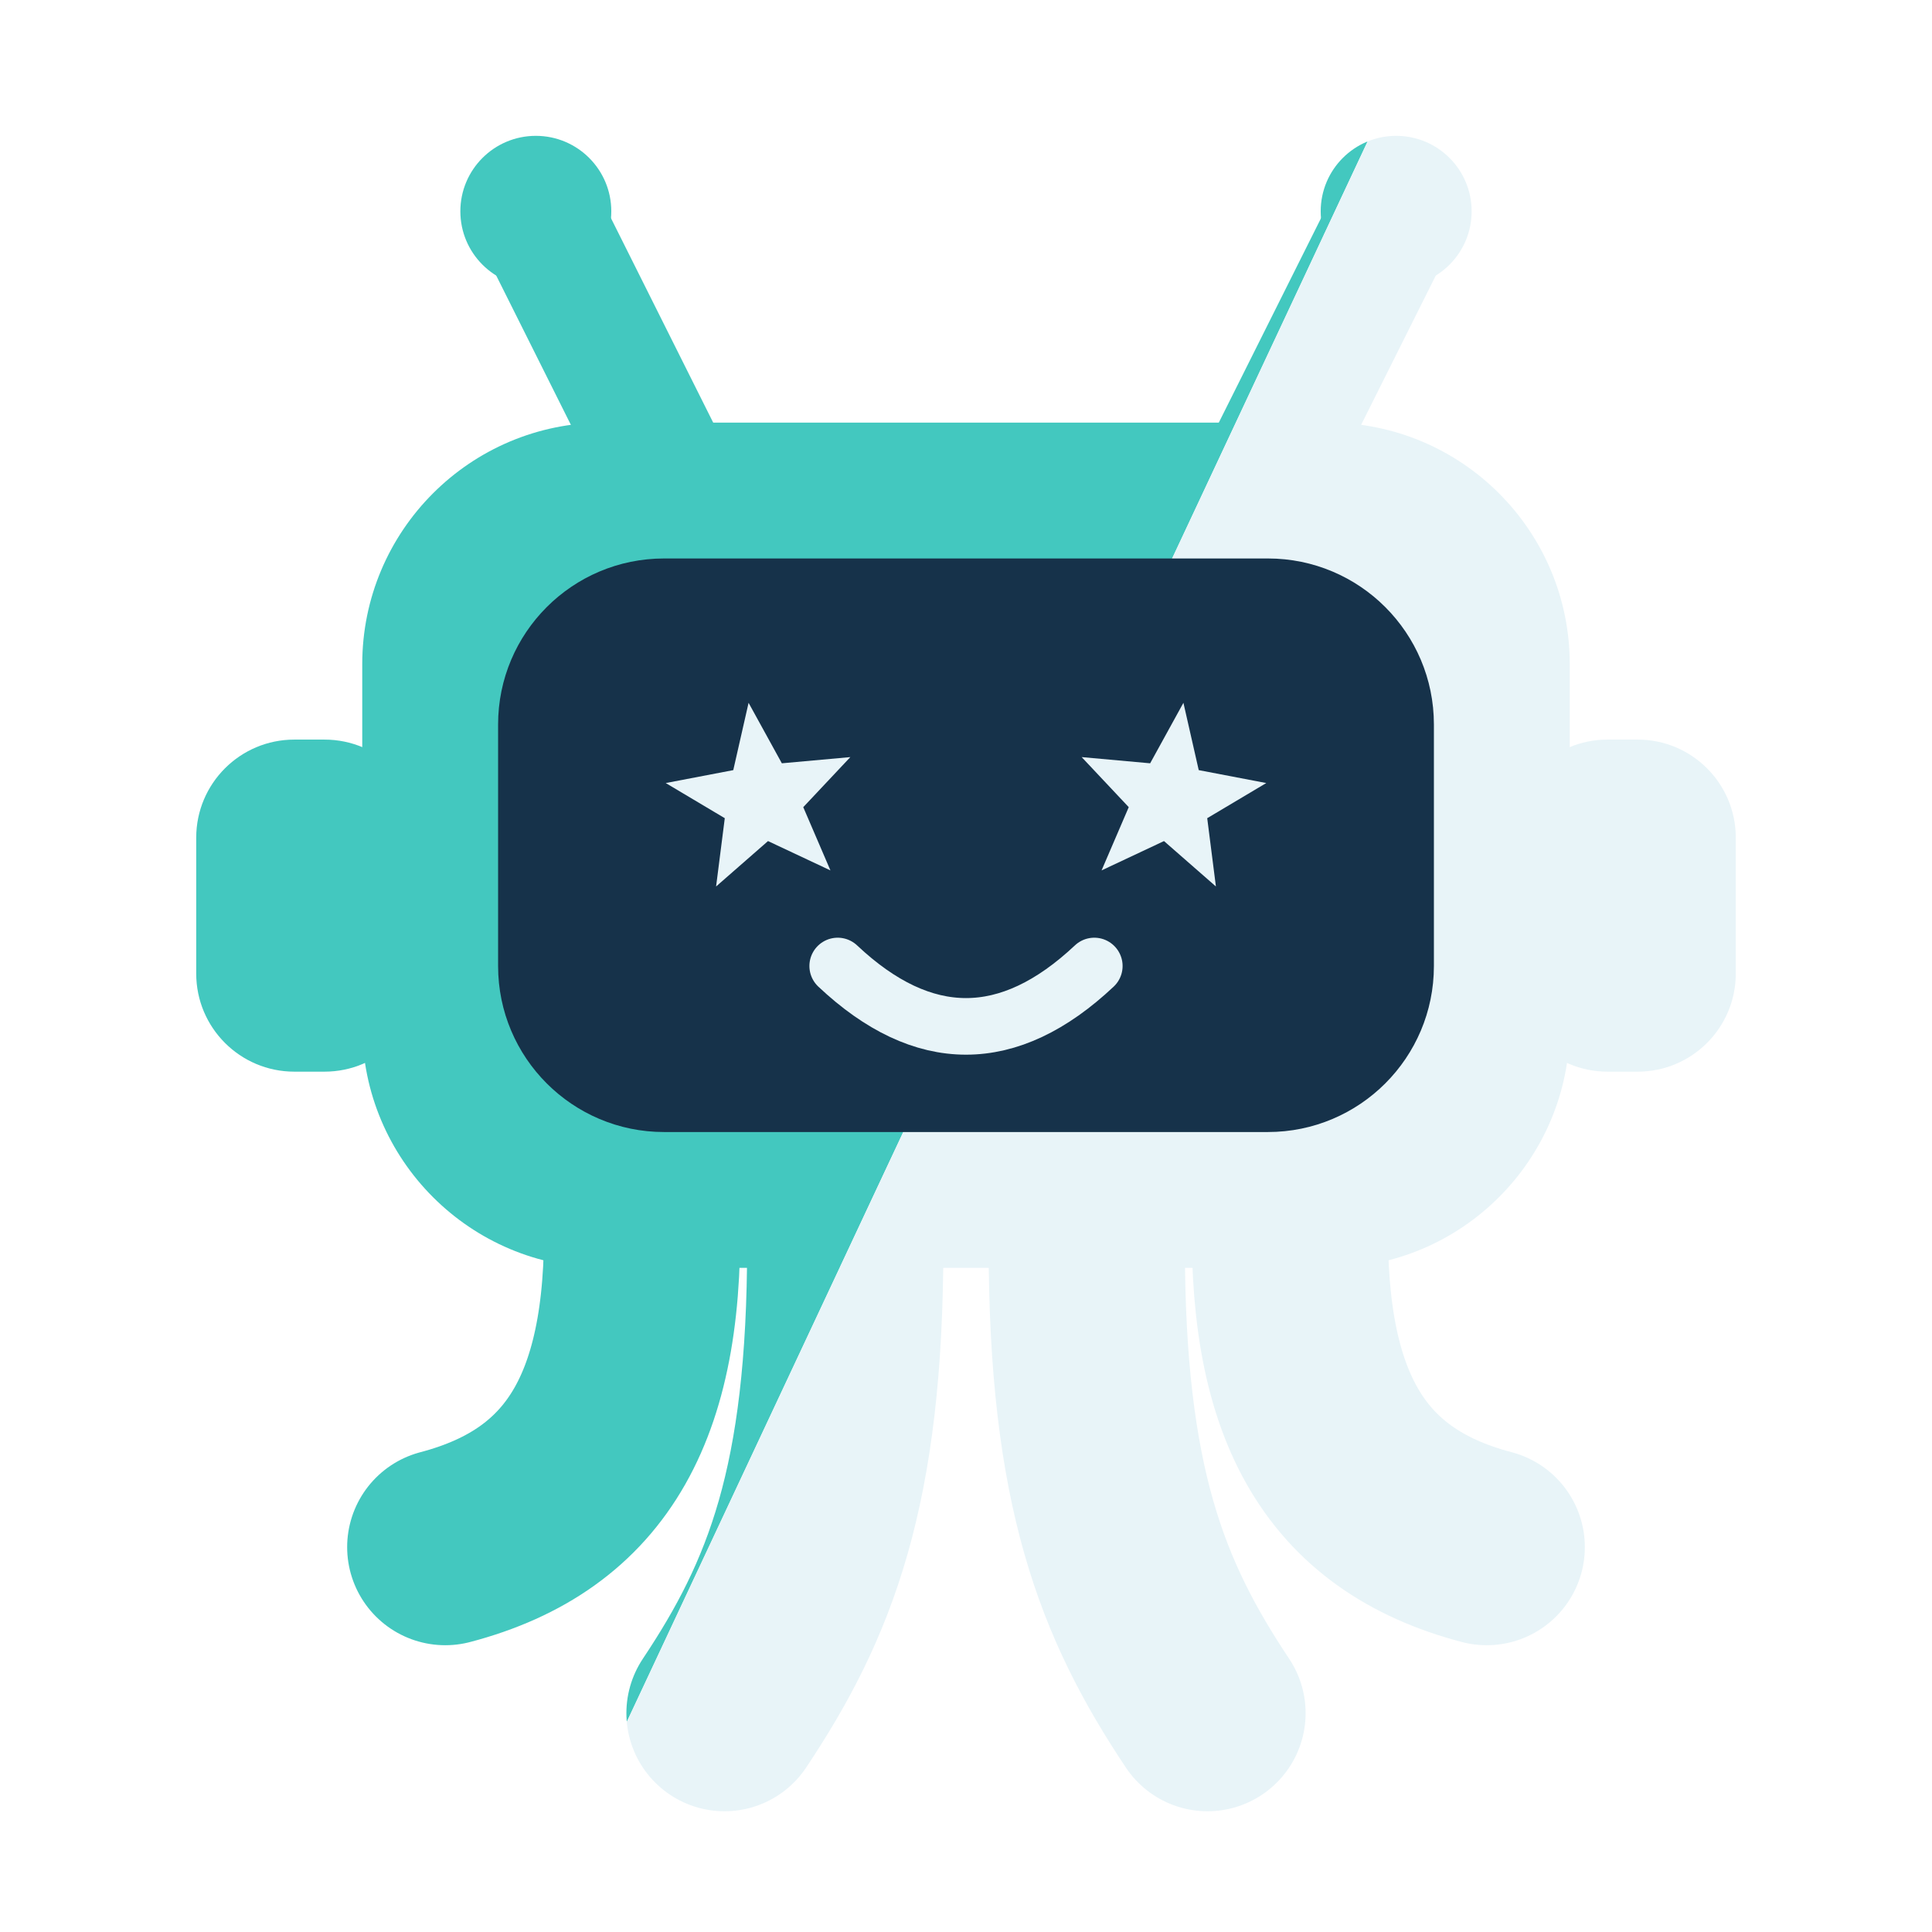
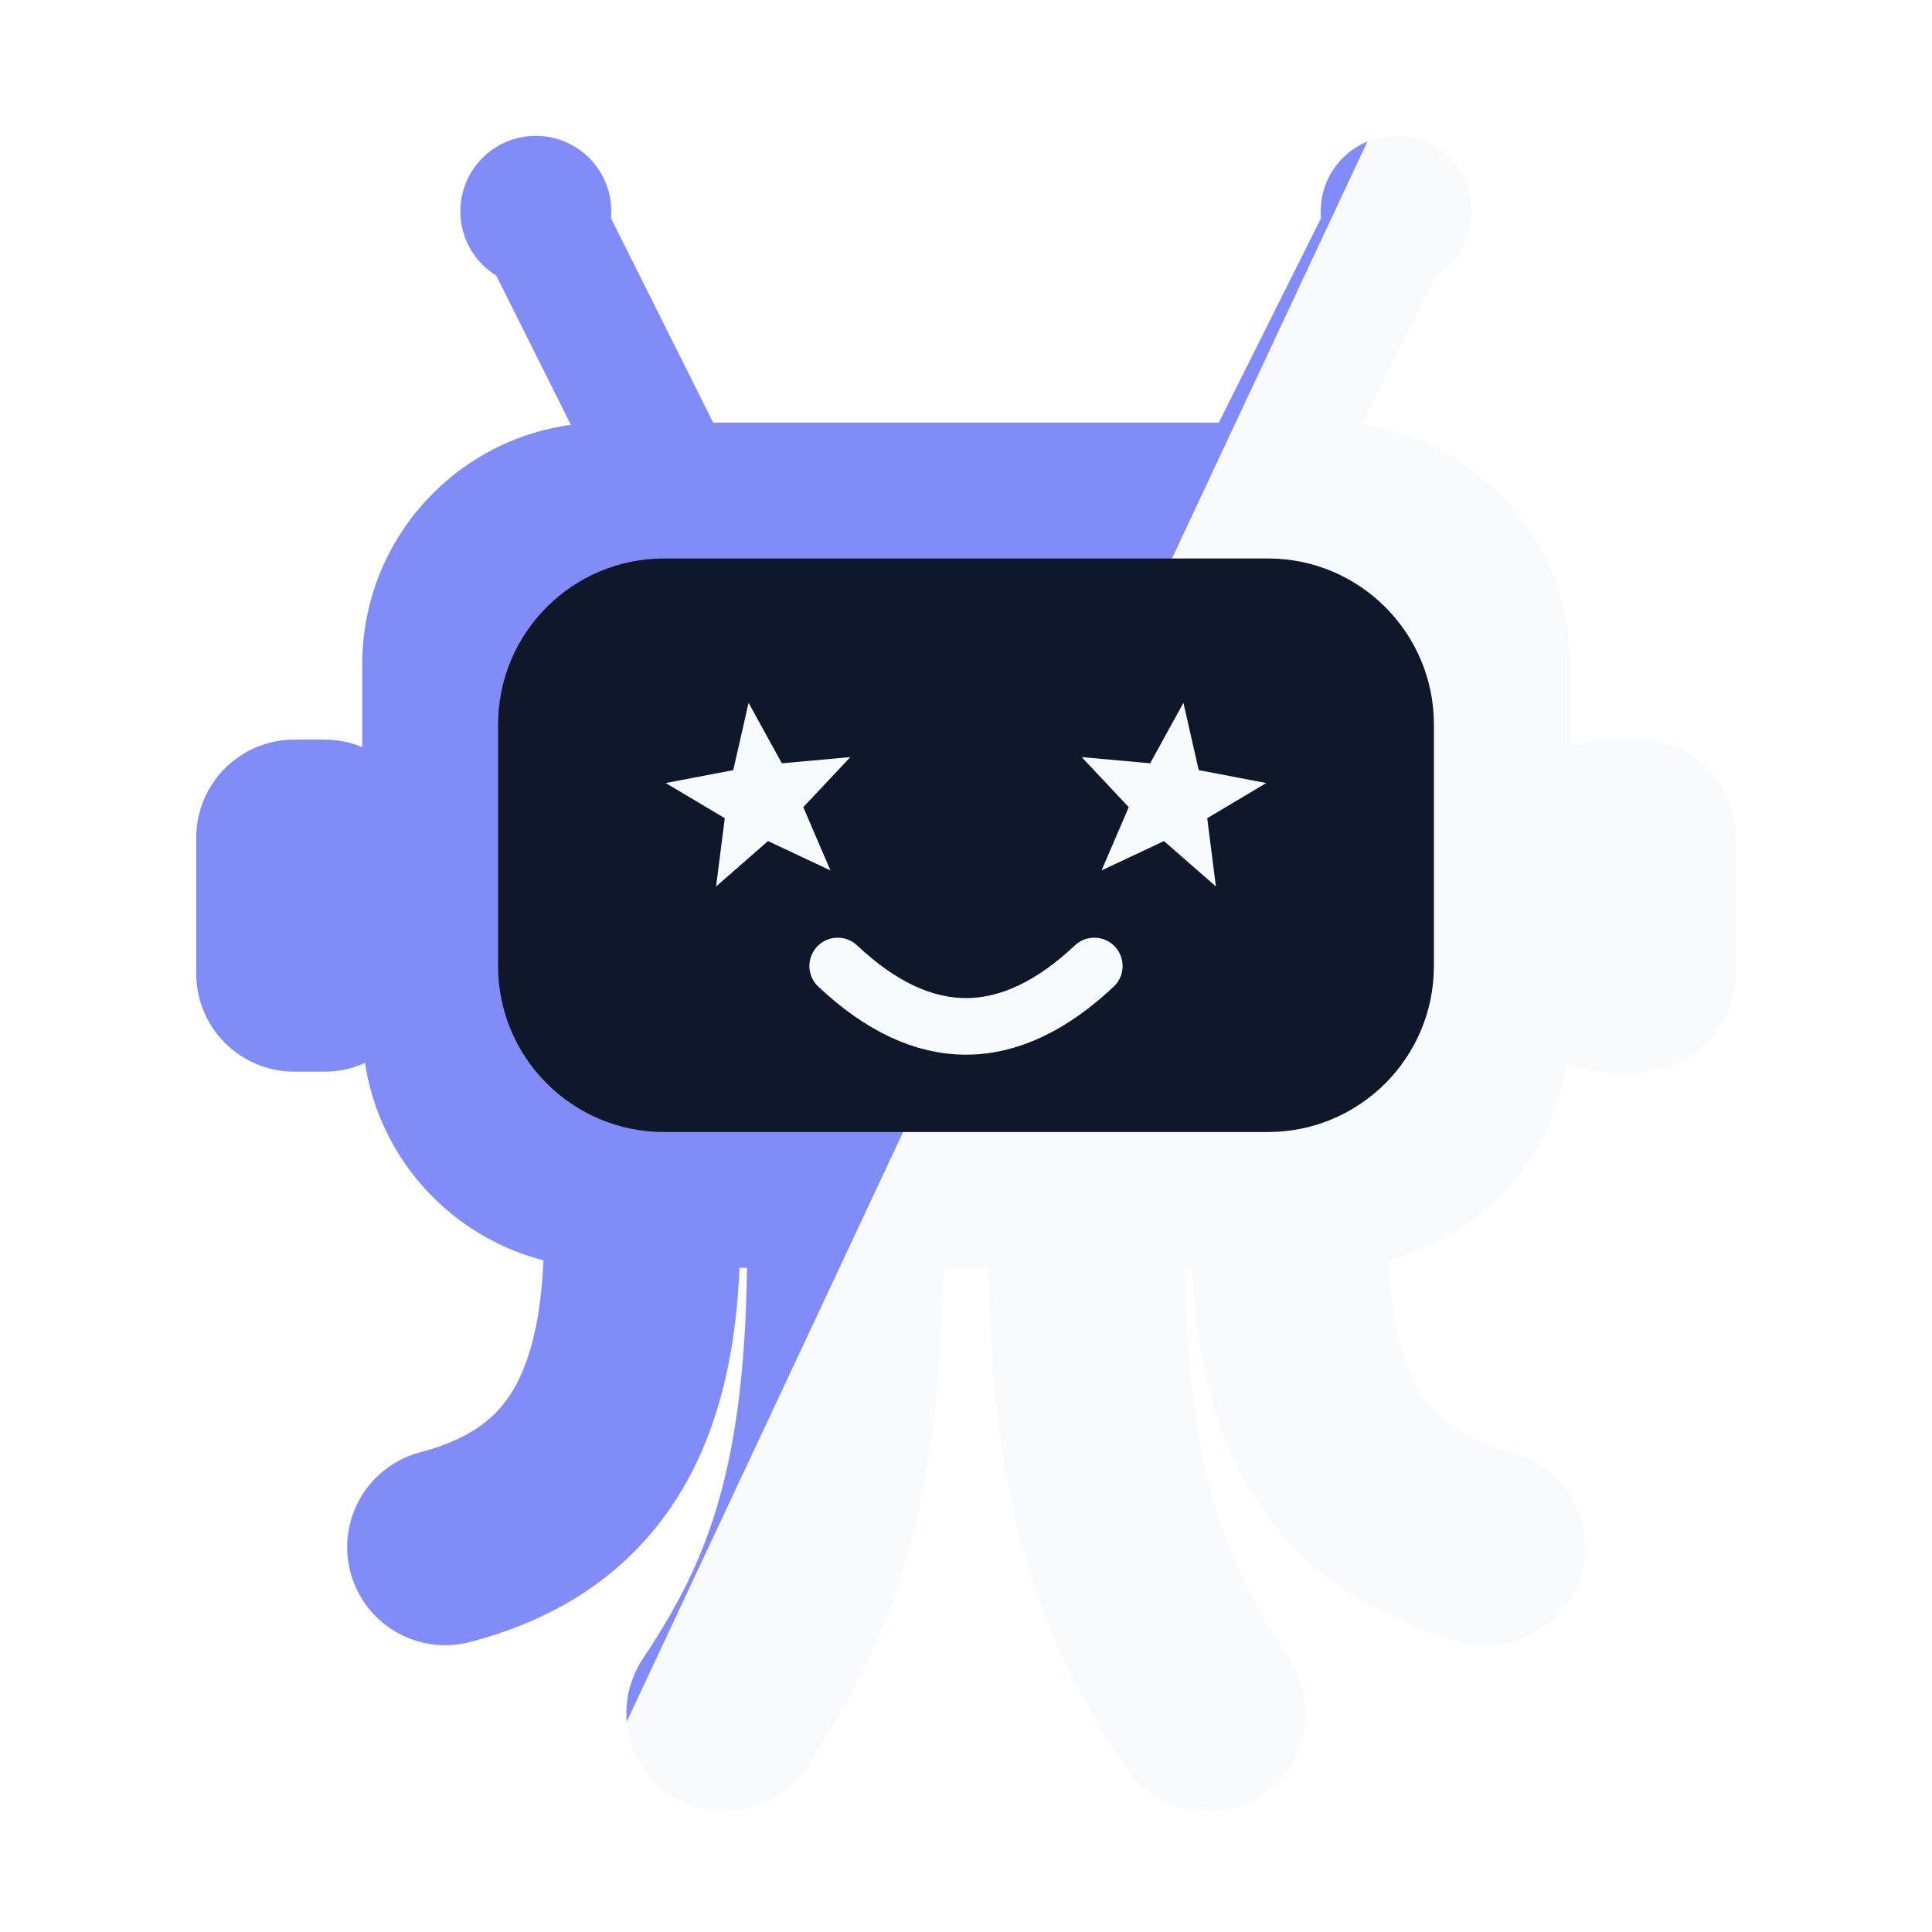
<svg xmlns="http://www.w3.org/2000/svg" viewBox="0 0 512 512" width="512" height="512">
  <defs>
    <clipPath id="cT">
      <polygon points="0,0 380,0 140,512 0,512" />
    </clipPath>
    <clipPath id="cN">
      <polygon points="380,0 512,0 512,512 140,512" />
    </clipPath>
  </defs>
  <g clip-path="url(#cT)">
-     <g stroke="#43C8BF" stroke-width="34" stroke-linecap="round" fill="none">
+     <g stroke="#818CF8" stroke-width="34" stroke-linecap="round" fill="none">
      <path d="M176,124 L142,56" />
      <path d="M336,124 L370,56" />
    </g>
-     <circle cx="142" cy="56" r="20" fill="#43C8BF" />
-     <circle cx="370" cy="56" r="20" fill="#43C8BF" />
-     <rect x="52" y="196" width="60" height="88" rx="26" fill="#43C8BF" />
-     <rect x="400" y="196" width="60" height="88" rx="26" fill="#43C8BF" />
-     <g stroke="#43C8BF" stroke-width="52" stroke-linecap="round" fill="none">
+     <circle cx="142" cy="56" r="20" fill="#818CF8" />
+     <circle cx="370" cy="56" r="20" fill="#818CF8" />
+     <rect x="52" y="196" width="60" height="88" rx="26" fill="#818CF8" />
+     <rect x="400" y="196" width="60" height="88" rx="26" fill="#818CF8" />
+     <g stroke="#818CF8" stroke-width="52" stroke-linecap="round" fill="none">
      <path d="M170,318 C172,372 156,400 118,410" />
      <path d="M224,330 C224,394 212,424 192,454" />
      <path d="M288,330 C288,394 300,424 320,454" />
      <path d="M342,318 C340,372 356,400 394,410" />
    </g>
-     <rect x="96" y="112" width="320" height="224" rx="64" fill="#43C8BF" />
+     <rect x="96" y="112" width="320" height="224" rx="64" fill="#818CF8" />
  </g>
  <g clip-path="url(#cN)">
-     <g stroke="#E8F4F8" stroke-width="34" stroke-linecap="round" fill="none">
+     <g stroke="#F8FAFC" stroke-width="34" stroke-linecap="round" fill="none">
      <path d="M176,124 L142,56" />
      <path d="M336,124 L370,56" />
    </g>
-     <circle cx="142" cy="56" r="20" fill="#E8F4F8" />
-     <circle cx="370" cy="56" r="20" fill="#E8F4F8" />
-     <rect x="52" y="196" width="60" height="88" rx="26" fill="#E8F4F8" />
-     <rect x="400" y="196" width="60" height="88" rx="26" fill="#E8F4F8" />
-     <g stroke="#E8F4F8" stroke-width="52" stroke-linecap="round" fill="none">
+     <circle cx="142" cy="56" r="20" fill="#F8FAFC" />
+     <circle cx="370" cy="56" r="20" fill="#F8FAFC" />
+     <rect x="52" y="196" width="60" height="88" rx="26" fill="#F8FAFC" />
+     <rect x="400" y="196" width="60" height="88" rx="26" fill="#F8FAFC" />
+     <g stroke="#F8FAFC" stroke-width="52" stroke-linecap="round" fill="none">
      <path d="M170,318 C172,372 156,400 118,410" />
      <path d="M224,330 C224,394 212,424 192,454" />
      <path d="M288,330 C288,394 300,424 320,454" />
      <path d="M342,318 C340,372 356,400 394,410" />
    </g>
-     <rect x="96" y="112" width="320" height="224" rx="64" fill="#E8F4F8" />
+     <rect x="96" y="112" width="320" height="224" rx="64" fill="#F8FAFC" />
  </g>
-   <rect x="132" y="148" width="248" height="152" rx="44" fill="#16324A" />
+   <rect x="132" y="148" width="248" height="152" rx="44" fill="#0F172A" />
  <g transform="translate(202,212) rotate(-8)">
-     <path d="M0,-26 L6.5,-8.9 L24.7,-8 L10.5,3.4 L15.3,21 L0,11 L-15.3,21 L-10.5,3.4 L-24.7,-8 L-6.5,-8.9 Z" fill="#E8F4F8" />
+     <path d="M0,-26 L6.5,-8.9 L24.7,-8 L10.5,3.4 L15.3,21 L0,11 L-15.3,21 L-10.5,3.4 L-24.7,-8 L-6.5,-8.9 Z" fill="#F8FAFC" />
  </g>
  <g transform="translate(310,212) rotate(8)">
-     <path d="M0,-26 L6.5,-8.9 L24.7,-8 L10.5,3.4 L15.3,21 L0,11 L-15.3,21 L-10.5,3.4 L-24.7,-8 L-6.5,-8.9 Z" fill="#E8F4F8" />
+     <path d="M0,-26 L6.5,-8.9 L24.7,-8 L10.5,3.4 L15.3,21 L0,11 L-15.3,21 L-10.5,3.4 L-24.7,-8 L-6.5,-8.9 Z" fill="#F8FAFC" />
  </g>
-   <path d="M222,256 Q256,288 290,256" stroke="#E8F4F8" stroke-width="15" fill="none" stroke-linecap="round" />
+   <path d="M222,256 Q256,288 290,256" stroke="#F8FAFC" stroke-width="15" fill="none" stroke-linecap="round" />
</svg>
